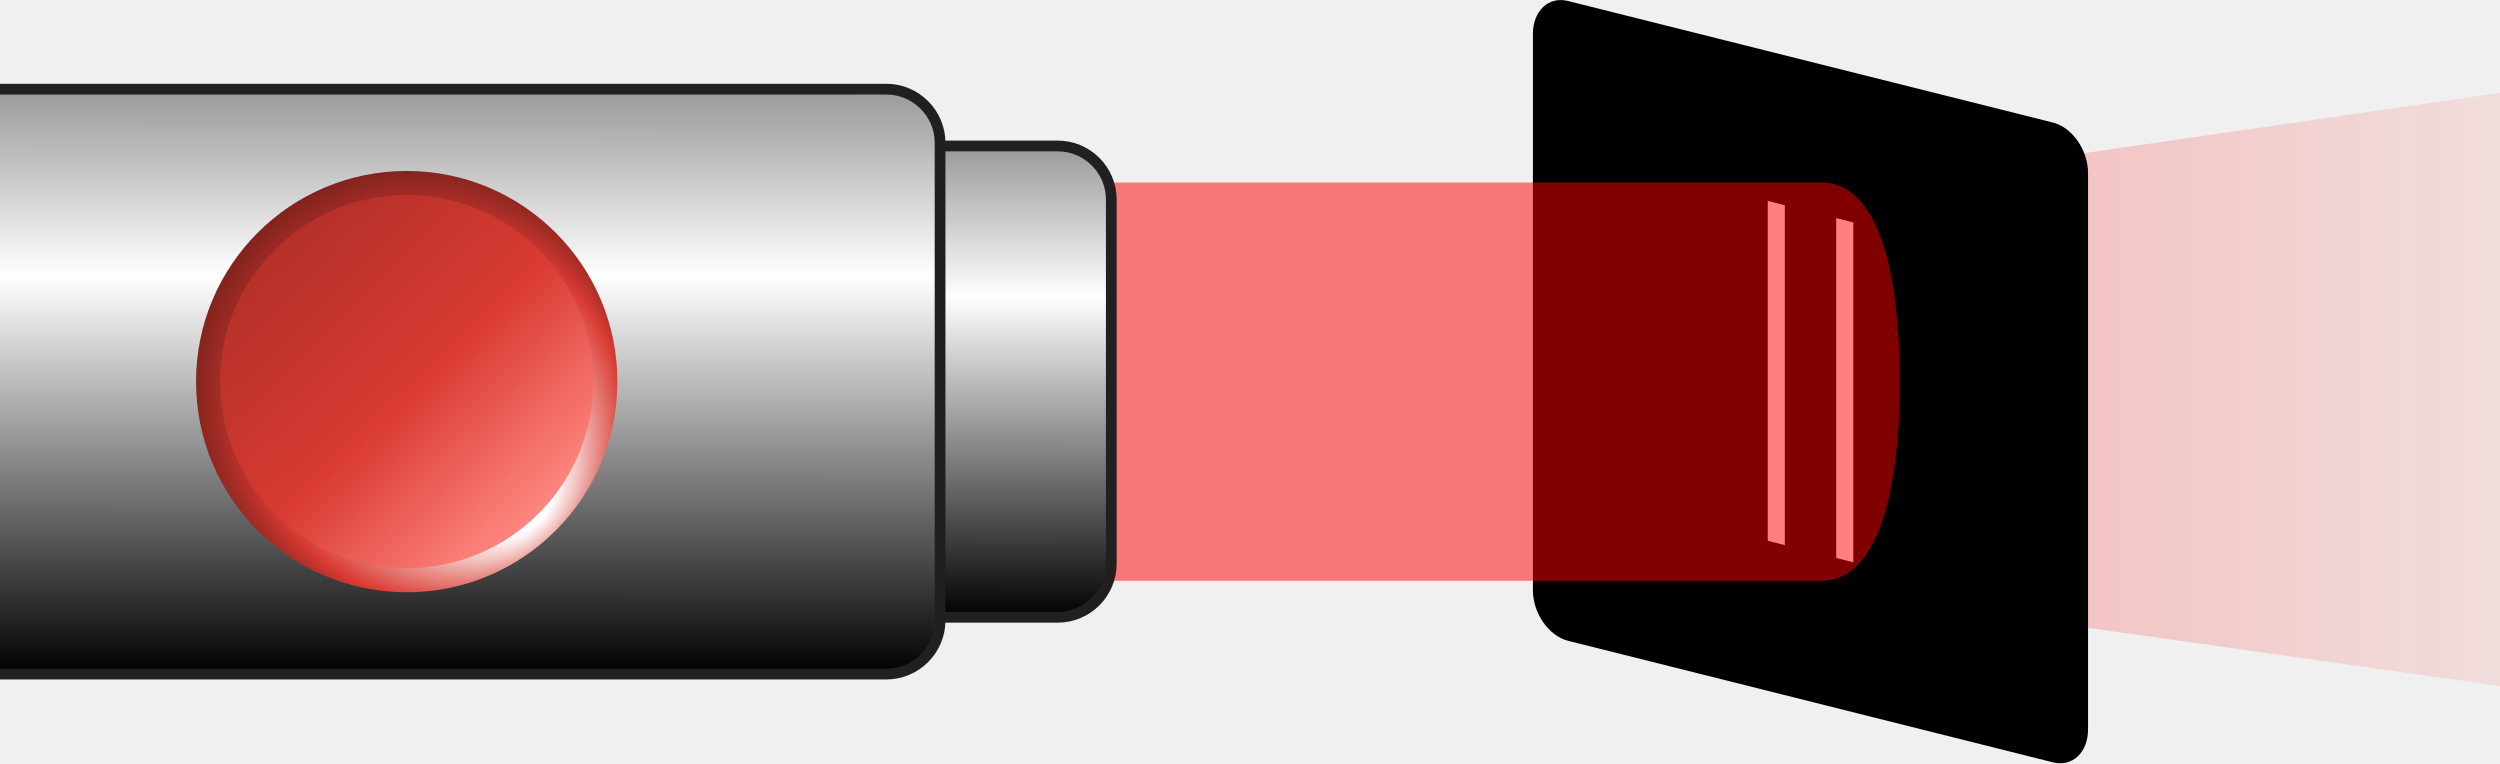
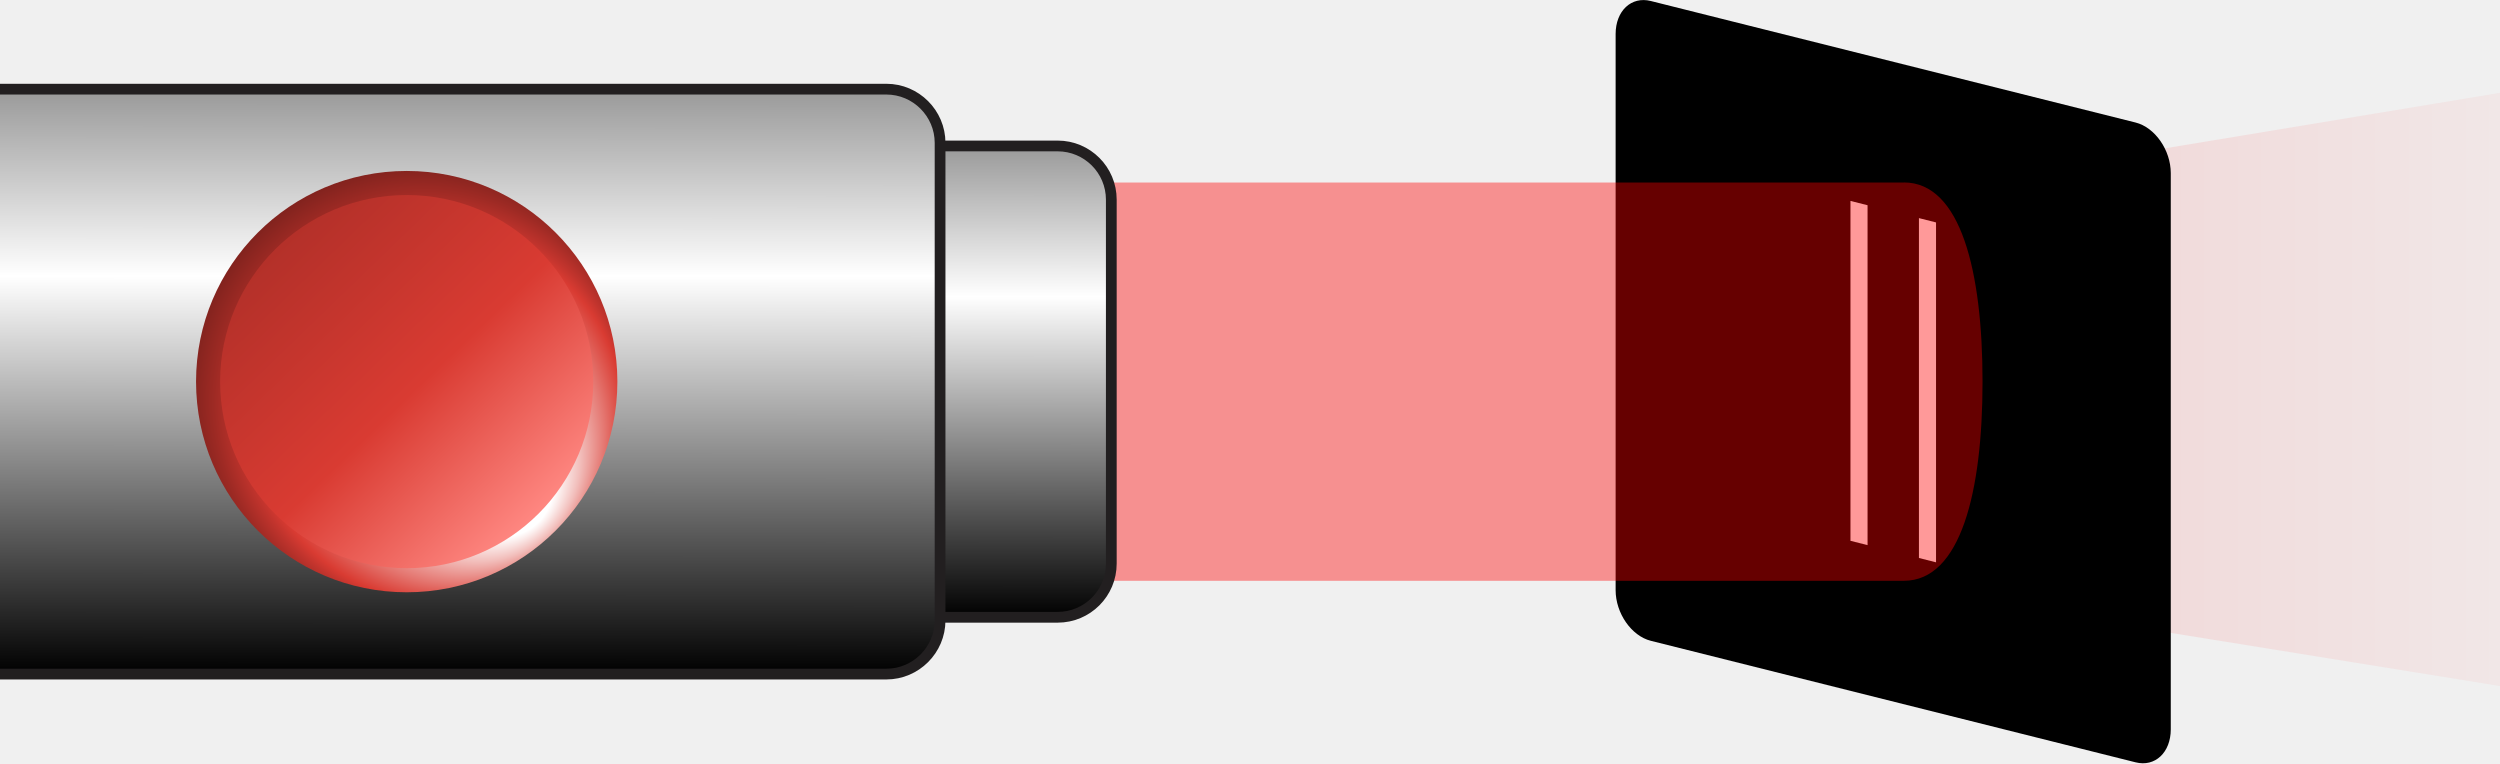
<svg xmlns="http://www.w3.org/2000/svg" xmlns:xlink="http://www.w3.org/1999/xlink" id="Layer_2" data-name="Layer 2" viewBox="0 0 272 83.04">
  <defs>
    <style>
      .cls-1 {
        fill: url(#linear-gradient-4);
      }

      .cls-2 {
        fill: url(#linear-gradient-3);
      }

      .cls-3 {
        fill: url(#linear-gradient-2);
      }

      .cls-4 {
        fill: url(#radial-gradient);
      }

      .cls-5 {
        fill: red;
-         opacity: .5;
+       }
+ 
+       .cls-5, .cls-6 {
+         opacity: .4;
      }

      .cls-6 {
        fill: url(#linear-gradient);
-         opacity: .8;
      }

      .cls-7 {
        fill: #fff;
      }

      .cls-8 {
        fill: none;
        stroke: #221f20;
        stroke-width: 1.17px;
      }
    </style>
-     <linearGradient id="linear-gradient" x1="199.78" y1="42.37" x2="272" y2="42.37" gradientUnits="userSpaceOnUse">
+     <linearGradient id="linear-gradient" x1="208.78" y1="42.37" x2="272" y2="42.37" gradientUnits="userSpaceOnUse">
      <stop offset="0" stop-color="red" stop-opacity=".3" />
      <stop offset="1" stop-color="red" stop-opacity=".1" />
    </linearGradient>
    <linearGradient id="linear-gradient-2" x1="107.72" y1="15.88" x2="107.7" y2="67.16" gradientUnits="userSpaceOnUse">
      <stop offset="0" stop-color="#999" />
      <stop offset=".32" stop-color="#fff" />
      <stop offset="1" stop-color="#000" />
    </linearGradient>
    <linearGradient id="linear-gradient-3" x1="51.15" y1="9.68" x2="51.13" y2="73.36" xlink:href="#linear-gradient-2" />
    <radialGradient id="radial-gradient" cx="-5794.47" cy="-10036.62" fx="-5807.5" fy="-10050.8" r="27.48" gradientTransform="translate(-5750.22 -9995.1) rotate(-180)" gradientUnits="userSpaceOnUse">
      <stop offset=".2" stop-color="#fff" />
      <stop offset=".26" stop-color="#fbedec" />
      <stop offset=".4" stop-color="#f2bfbc" />
      <stop offset=".59" stop-color="#e4756f" />
      <stop offset=".73" stop-color="#d93b32" />
      <stop offset=".77" stop-color="#c2342d" />
      <stop offset=".84" stop-color="#9e2a24" />
      <stop offset=".9" stop-color="#83231e" />
      <stop offset=".96" stop-color="#731e1b" />
      <stop offset="1" stop-color="#6e1d1a" />
    </radialGradient>
    <linearGradient id="linear-gradient-4" x1="29.93" y1="26.72" x2="58.55" y2="56.31" gradientUnits="userSpaceOnUse">
      <stop offset="0" stop-color="#b33029" />
      <stop offset=".53" stop-color="#d93b32" />
      <stop offset="1" stop-color="#ff8882" />
    </linearGradient>
  </defs>
  <g id="Layer_1-2" data-name="Layer 1">
    <g>
-       <polygon class="cls-6" points="199.78 20.57 272 10.1 272 74.64 199.78 64.44 199.78 20.57" />
+       <polygon class="cls-6" points="208.78 20.57 272 10.1 272 74.64 208.78 64.44 208.78 20.57" />
      <g>
-         <path d="M223.35,82.94l-52.74-13.22c-2.11-.53-3.83-3-3.83-5.51V3.7c0-2.52,1.71-4.13,3.83-3.59l52.74,13.22c2.11.53,3.83,3,3.83,5.51v60.51c0,2.52-1.71,4.13-3.83,3.59Z" />
+         <path d="M232.35,82.94l-52.74-13.22c-2.11-.53-3.83-3-3.83-5.51V3.7c0-2.52,1.71-4.13,3.83-3.59l52.74,13.22c2.11.53,3.83,3,3.83,5.51v60.51c0,2.52-1.71,4.13-3.83,3.59Z" />
        <g>
-           <polygon class="cls-7" points="194.19 59.31 192.33 58.84 192.33 21.86 194.19 22.33 194.19 59.31" />
-           <polygon class="cls-7" points="201.64 61.18 199.78 60.71 199.78 23.73 201.64 24.2 201.64 61.18" />
+           <polygon class="cls-7" points="203.19 59.31 201.33 58.84 201.33 21.86 203.19 22.33 203.19 59.31" />
+           <polygon class="cls-7" points="210.64 61.18 208.78 60.71 208.78 23.73 210.64 24.2 210.64 61.18" />
        </g>
      </g>
-       <path class="cls-5" d="M198.14,19.86h-82.38v43.33h82.38c6.19,0,8.56-9.7,8.56-21.67s-2.36-21.67-8.56-21.67Z" />
+       <path class="cls-5" d="M207.14,19.86h-91.38v43.33h91.38c6.19,0,8.56-9.7,8.56-21.67s-2.36-21.67-8.56-21.67Z" />
      <g>
        <g>
          <rect class="cls-3" x="94.51" y="15.88" width="26.4" height="51.28" rx="5.84" ry="5.84" />
          <rect class="cls-8" x="94.51" y="15.88" width="26.4" height="51.28" rx="5.84" ry="5.84" />
        </g>
        <g>
          <path class="cls-2" d="M0,9.7h96.44c3.21,0,5.84,2.63,5.84,5.84v51.96c0,3.21-2.63,5.84-5.84,5.84H0" />
          <path class="cls-8" d="M0,9.7h96.44c3.21,0,5.84,2.63,5.84,5.84v51.96c0,3.21-2.63,5.84-5.84,5.84H0" />
        </g>
        <g>
          <circle class="cls-4" cx="44.25" cy="41.52" r="22.92" />
          <circle class="cls-1" cx="44.25" cy="41.52" r="20.3" />
        </g>
      </g>
    </g>
  </g>
</svg>
